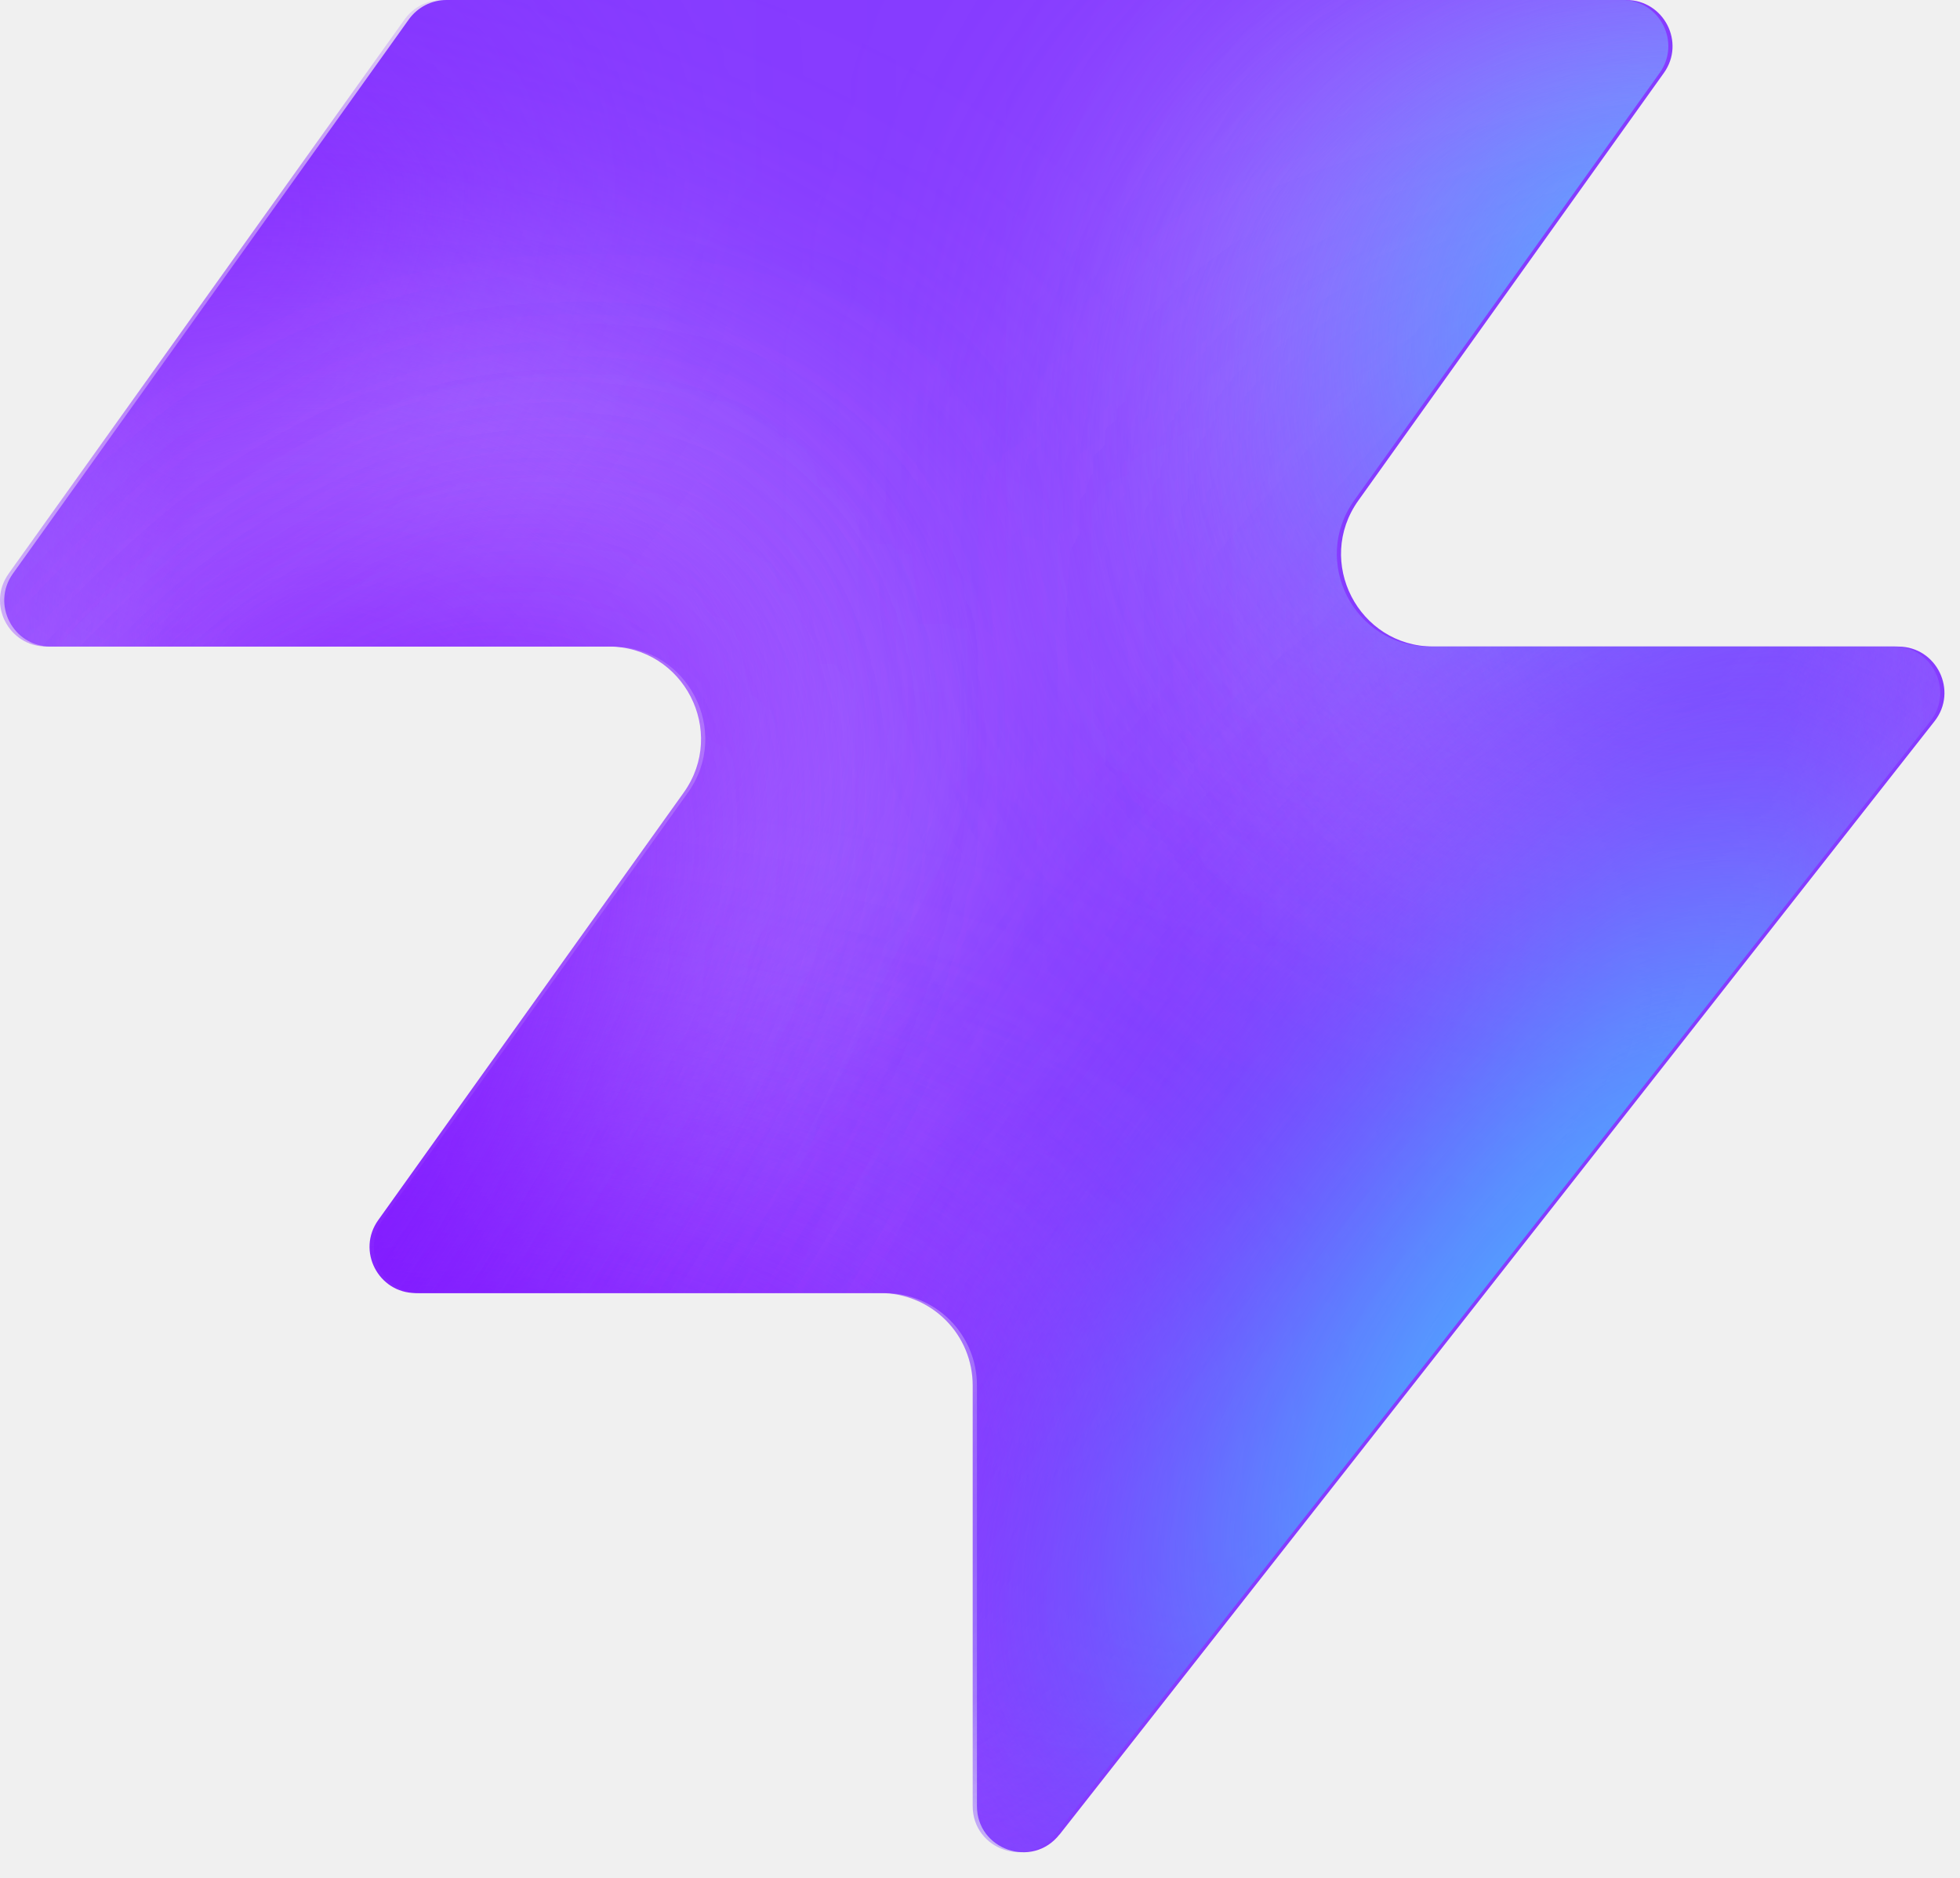
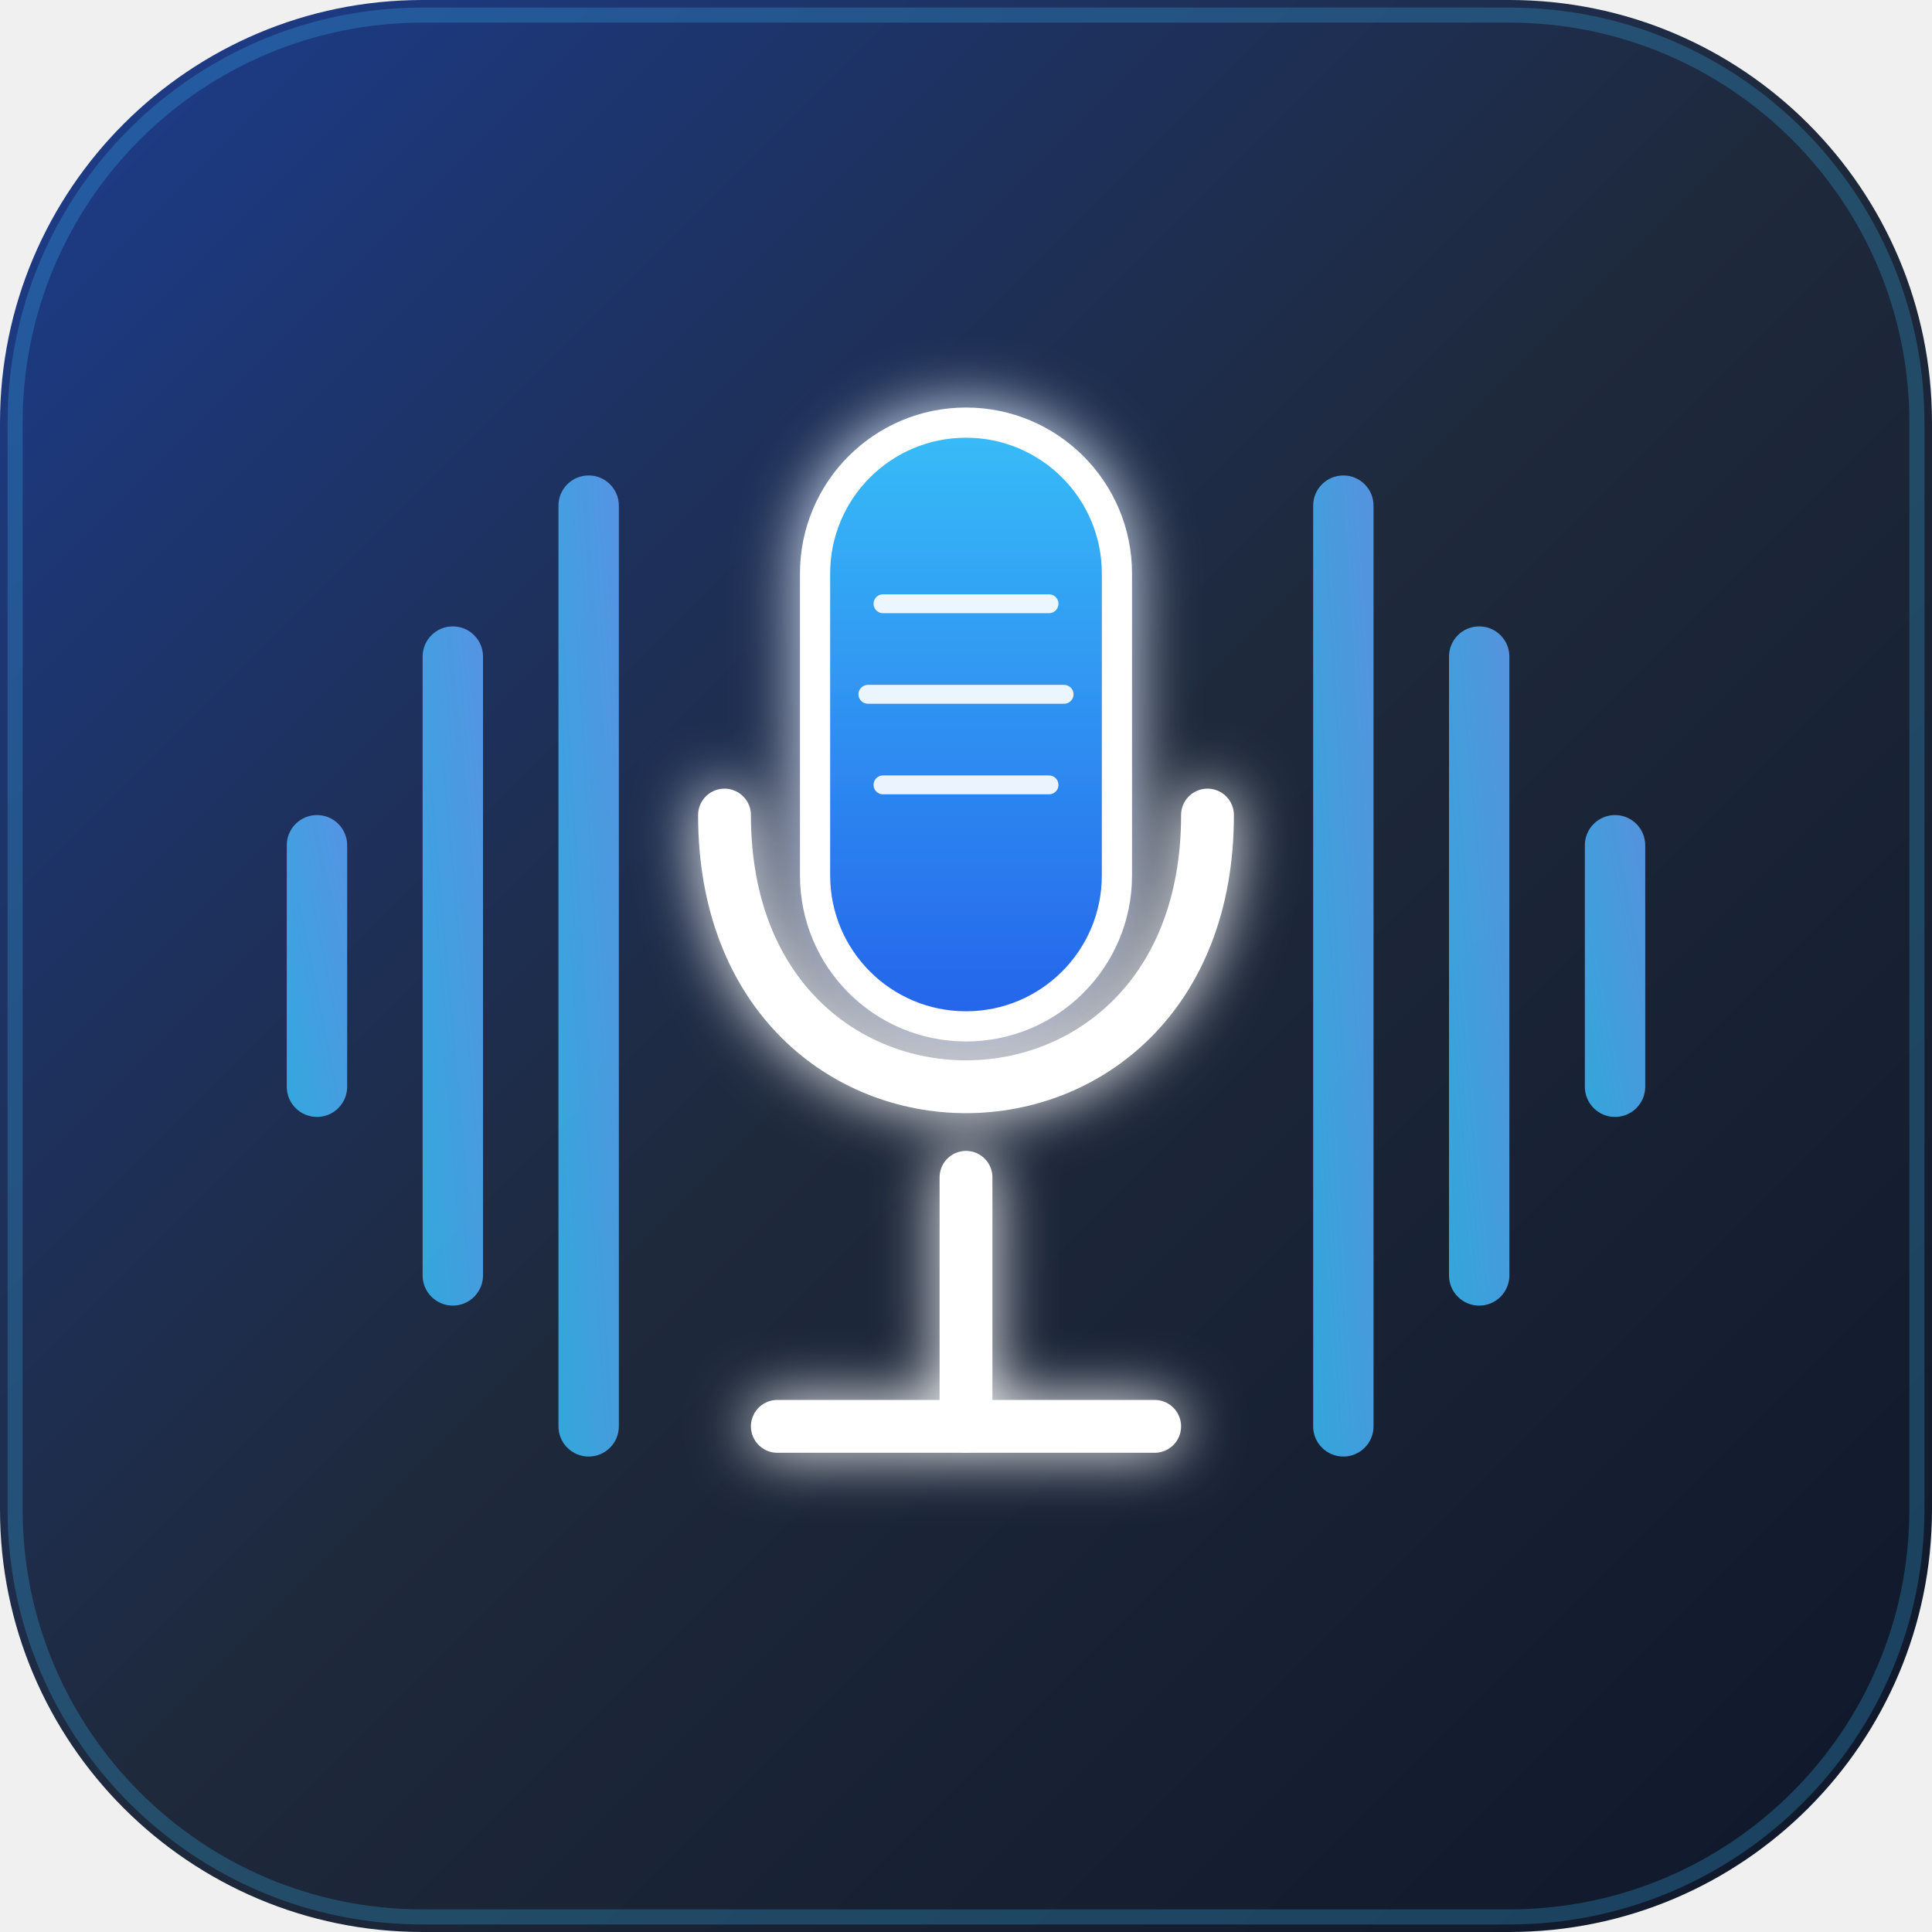
- <svg xmlns="http://www.w3.org/2000/svg" width="48" height="46" fill="none" viewBox="0 0 48 46">
-   <path fill="#863bff" d="M25.946 44.938c-.664.845-2.021.375-2.021-.698V33.937a2.26 2.26 0 0 0-2.262-2.262H10.287c-.92 0-1.456-1.04-.92-1.788l7.48-10.471c1.07-1.497 0-3.578-1.842-3.578H1.237c-.92 0-1.456-1.04-.92-1.788L10.013.474c.214-.297.556-.474.92-.474h28.894c.92 0 1.456 1.04.92 1.788l-7.48 10.471c-1.07 1.498 0 3.579 1.842 3.579h11.377c.943 0 1.473 1.088.89 1.83L25.947 44.94z" style="fill:#863bff;fill:color(display-p3 .525 .23 1);fill-opacity:1" />
-   <mask id="a" width="48" height="46" x="0" y="0" maskUnits="userSpaceOnUse" style="mask-type:alpha">
-     <path fill="#000" d="M25.842 44.938c-.664.844-2.021.375-2.021-.698V33.937a2.26 2.26 0 0 0-2.262-2.262H10.183c-.92 0-1.456-1.04-.92-1.788l7.48-10.471c1.07-1.498 0-3.579-1.842-3.579H1.133c-.92 0-1.456-1.04-.92-1.787L9.91.473c.214-.297.556-.474.92-.474h28.894c.92 0 1.456 1.04.92 1.788l-7.48 10.471c-1.07 1.498 0 3.578 1.842 3.578h11.377c.943 0 1.473 1.088.89 1.832L25.843 44.94z" style="fill:#000;fill-opacity:1" />
-   </mask>
-   <g mask="url(#a)">
-     <g filter="url(#b)">
-       <ellipse cx="5.508" cy="14.704" fill="#ede6ff" rx="5.508" ry="14.704" style="fill:#ede6ff;fill:color(display-p3 .927 .903 1);fill-opacity:1" transform="matrix(.00324 1 1 -.00324 -4.47 31.516)" />
-     </g>
-     <g filter="url(#c)">
-       <ellipse cx="10.399" cy="29.851" fill="#ede6ff" rx="10.399" ry="29.851" style="fill:#ede6ff;fill:color(display-p3 .927 .903 1);fill-opacity:1" transform="matrix(.00324 1 1 -.00324 -39.328 7.883)" />
-     </g>
-     <g filter="url(#d)">
-       <ellipse cx="5.508" cy="30.487" fill="#7e14ff" rx="5.508" ry="30.487" style="fill:#7e14ff;fill:color(display-p3 .492 .077 1);fill-opacity:1" transform="rotate(89.814 -25.913 -14.639)scale(1 -1)" />
-     </g>
-     <g filter="url(#e)">
-       <ellipse cx="5.508" cy="30.599" fill="#7e14ff" rx="5.508" ry="30.599" style="fill:#7e14ff;fill:color(display-p3 .492 .077 1);fill-opacity:1" transform="rotate(89.814 -32.644 -3.334)scale(1 -1)" />
-     </g>
-     <g filter="url(#f)">
-       <ellipse cx="5.508" cy="30.599" fill="#7e14ff" rx="5.508" ry="30.599" style="fill:#7e14ff;fill:color(display-p3 .492 .077 1);fill-opacity:1" transform="matrix(.00324 1 1 -.00324 -34.34 30.47)" />
-     </g>
-     <g filter="url(#g)">
-       <ellipse cx="14.072" cy="22.078" fill="#ede6ff" rx="14.072" ry="22.078" style="fill:#ede6ff;fill:color(display-p3 .927 .903 1);fill-opacity:1" transform="rotate(93.35 24.506 48.493)scale(-1 1)" />
-     </g>
-     <g filter="url(#h)">
-       <ellipse cx="3.47" cy="21.501" fill="#7e14ff" rx="3.47" ry="21.501" style="fill:#7e14ff;fill:color(display-p3 .492 .077 1);fill-opacity:1" transform="rotate(89.009 28.708 47.59)scale(-1 1)" />
-     </g>
-     <g filter="url(#i)">
-       <ellipse cx="3.47" cy="21.501" fill="#7e14ff" rx="3.47" ry="21.501" style="fill:#7e14ff;fill:color(display-p3 .492 .077 1);fill-opacity:1" transform="rotate(89.009 28.708 47.59)scale(-1 1)" />
-     </g>
-     <g filter="url(#j)">
-       <ellipse cx=".387" cy="8.972" fill="#7e14ff" rx="4.407" ry="29.108" style="fill:#7e14ff;fill:color(display-p3 .492 .077 1);fill-opacity:1" transform="rotate(39.51 .387 8.972)" />
-     </g>
-     <g filter="url(#k)">
-       <ellipse cx="47.523" cy="-6.092" fill="#7e14ff" rx="4.407" ry="29.108" style="fill:#7e14ff;fill:color(display-p3 .492 .077 1);fill-opacity:1" transform="rotate(37.892 47.523 -6.092)" />
-     </g>
-     <g filter="url(#l)">
-       <ellipse cx="41.412" cy="6.333" fill="#47bfff" rx="5.971" ry="9.665" style="fill:#47bfff;fill:color(display-p3 .28 .748 1);fill-opacity:1" transform="rotate(37.892 41.412 6.333)" />
-     </g>
-     <g filter="url(#m)">
-       <ellipse cx="-1.879" cy="38.332" fill="#7e14ff" rx="4.407" ry="29.108" style="fill:#7e14ff;fill:color(display-p3 .492 .077 1);fill-opacity:1" transform="rotate(37.892 -1.88 38.332)" />
-     </g>
-     <g filter="url(#n)">
-       <ellipse cx="-1.879" cy="38.332" fill="#7e14ff" rx="4.407" ry="29.108" style="fill:#7e14ff;fill:color(display-p3 .492 .077 1);fill-opacity:1" transform="rotate(37.892 -1.88 38.332)" />
-     </g>
-     <g filter="url(#o)">
-       <ellipse cx="35.651" cy="29.907" fill="#7e14ff" rx="4.407" ry="29.108" style="fill:#7e14ff;fill:color(display-p3 .492 .077 1);fill-opacity:1" transform="rotate(37.892 35.651 29.907)" />
-     </g>
-     <g filter="url(#p)">
-       <ellipse cx="38.418" cy="32.4" fill="#47bfff" rx="5.971" ry="15.297" style="fill:#47bfff;fill:color(display-p3 .28 .748 1);fill-opacity:1" transform="rotate(37.892 38.418 32.4)" />
-     </g>
-   </g>
+ <svg xmlns="http://www.w3.org/2000/svg" viewBox="0 0 512 512" width="100%" height="100%">
  <defs>
-     <filter id="b" width="60.045" height="41.654" x="-19.77" y="16.149" color-interpolation-filters="sRGB" filterUnits="userSpaceOnUse">
-       <feFlood flood-opacity="0" result="BackgroundImageFix" />
-       <feBlend in="SourceGraphic" in2="BackgroundImageFix" result="shape" />
-       <feGaussianBlur result="effect1_foregroundBlur_2002_17158" stdDeviation="7.659" />
-     </filter>
-     <filter id="c" width="90.34" height="51.437" x="-54.613" y="-7.533" color-interpolation-filters="sRGB" filterUnits="userSpaceOnUse">
-       <feFlood flood-opacity="0" result="BackgroundImageFix" />
-       <feBlend in="SourceGraphic" in2="BackgroundImageFix" result="shape" />
-       <feGaussianBlur result="effect1_foregroundBlur_2002_17158" stdDeviation="7.659" />
-     </filter>
-     <filter id="d" width="79.355" height="29.4" x="-49.64" y="2.03" color-interpolation-filters="sRGB" filterUnits="userSpaceOnUse">
-       <feFlood flood-opacity="0" result="BackgroundImageFix" />
-       <feBlend in="SourceGraphic" in2="BackgroundImageFix" result="shape" />
-       <feGaussianBlur result="effect1_foregroundBlur_2002_17158" stdDeviation="4.596" />
-     </filter>
-     <filter id="e" width="79.579" height="29.4" x="-45.045" y="20.029" color-interpolation-filters="sRGB" filterUnits="userSpaceOnUse">
-       <feFlood flood-opacity="0" result="BackgroundImageFix" />
-       <feBlend in="SourceGraphic" in2="BackgroundImageFix" result="shape" />
-       <feGaussianBlur result="effect1_foregroundBlur_2002_17158" stdDeviation="4.596" />
-     </filter>
-     <filter id="f" width="79.579" height="29.4" x="-43.513" y="21.178" color-interpolation-filters="sRGB" filterUnits="userSpaceOnUse">
-       <feFlood flood-opacity="0" result="BackgroundImageFix" />
-       <feBlend in="SourceGraphic" in2="BackgroundImageFix" result="shape" />
-       <feGaussianBlur result="effect1_foregroundBlur_2002_17158" stdDeviation="4.596" />
-     </filter>
-     <filter id="g" width="74.749" height="58.852" x="15.756" y="-17.901" color-interpolation-filters="sRGB" filterUnits="userSpaceOnUse">
-       <feFlood flood-opacity="0" result="BackgroundImageFix" />
-       <feBlend in="SourceGraphic" in2="BackgroundImageFix" result="shape" />
-       <feGaussianBlur result="effect1_foregroundBlur_2002_17158" stdDeviation="7.659" />
-     </filter>
-     <filter id="h" width="61.377" height="25.362" x="23.548" y="2.284" color-interpolation-filters="sRGB" filterUnits="userSpaceOnUse">
-       <feFlood flood-opacity="0" result="BackgroundImageFix" />
-       <feBlend in="SourceGraphic" in2="BackgroundImageFix" result="shape" />
-       <feGaussianBlur result="effect1_foregroundBlur_2002_17158" stdDeviation="4.596" />
-     </filter>
-     <filter id="i" width="61.377" height="25.362" x="23.548" y="2.284" color-interpolation-filters="sRGB" filterUnits="userSpaceOnUse">
-       <feFlood flood-opacity="0" result="BackgroundImageFix" />
-       <feBlend in="SourceGraphic" in2="BackgroundImageFix" result="shape" />
-       <feGaussianBlur result="effect1_foregroundBlur_2002_17158" stdDeviation="4.596" />
-     </filter>
-     <filter id="j" width="56.045" height="63.649" x="-27.636" y="-22.853" color-interpolation-filters="sRGB" filterUnits="userSpaceOnUse">
-       <feFlood flood-opacity="0" result="BackgroundImageFix" />
-       <feBlend in="SourceGraphic" in2="BackgroundImageFix" result="shape" />
-       <feGaussianBlur result="effect1_foregroundBlur_2002_17158" stdDeviation="4.596" />
-     </filter>
-     <filter id="k" width="54.814" height="64.646" x="20.116" y="-38.415" color-interpolation-filters="sRGB" filterUnits="userSpaceOnUse">
-       <feFlood flood-opacity="0" result="BackgroundImageFix" />
-       <feBlend in="SourceGraphic" in2="BackgroundImageFix" result="shape" />
-       <feGaussianBlur result="effect1_foregroundBlur_2002_17158" stdDeviation="4.596" />
-     </filter>
-     <filter id="l" width="33.541" height="35.313" x="24.641" y="-11.323" color-interpolation-filters="sRGB" filterUnits="userSpaceOnUse">
-       <feFlood flood-opacity="0" result="BackgroundImageFix" />
-       <feBlend in="SourceGraphic" in2="BackgroundImageFix" result="shape" />
-       <feGaussianBlur result="effect1_foregroundBlur_2002_17158" stdDeviation="4.596" />
-     </filter>
-     <filter id="m" width="54.814" height="64.646" x="-29.286" y="6.009" color-interpolation-filters="sRGB" filterUnits="userSpaceOnUse">
-       <feFlood flood-opacity="0" result="BackgroundImageFix" />
-       <feBlend in="SourceGraphic" in2="BackgroundImageFix" result="shape" />
-       <feGaussianBlur result="effect1_foregroundBlur_2002_17158" stdDeviation="4.596" />
-     </filter>
-     <filter id="n" width="54.814" height="64.646" x="-29.286" y="6.009" color-interpolation-filters="sRGB" filterUnits="userSpaceOnUse">
-       <feFlood flood-opacity="0" result="BackgroundImageFix" />
-       <feBlend in="SourceGraphic" in2="BackgroundImageFix" result="shape" />
-       <feGaussianBlur result="effect1_foregroundBlur_2002_17158" stdDeviation="4.596" />
-     </filter>
-     <filter id="o" width="54.814" height="64.646" x="8.244" y="-2.416" color-interpolation-filters="sRGB" filterUnits="userSpaceOnUse">
-       <feFlood flood-opacity="0" result="BackgroundImageFix" />
-       <feBlend in="SourceGraphic" in2="BackgroundImageFix" result="shape" />
-       <feGaussianBlur result="effect1_foregroundBlur_2002_17158" stdDeviation="4.596" />
-     </filter>
-     <filter id="p" width="39.409" height="43.623" x="18.713" y="10.588" color-interpolation-filters="sRGB" filterUnits="userSpaceOnUse">
-       <feFlood flood-opacity="0" result="BackgroundImageFix" />
-       <feBlend in="SourceGraphic" in2="BackgroundImageFix" result="shape" />
-       <feGaussianBlur result="effect1_foregroundBlur_2002_17158" stdDeviation="4.596" />
+     <linearGradient id="bgGrad" x1="0%" y1="0%" x2="100%" y2="100%">
+       <stop offset="0%" stop-color="#1d3d8f" />
+       <stop offset="50%" stop-color="#1e293b" />
+       <stop offset="100%" stop-color="#0f172a" />
+     </linearGradient>
+     <linearGradient id="micGrad" x1="0%" y1="0%" x2="0%" y2="100%">
+       <stop offset="0%" stop-color="#38bdf8" />
+       <stop offset="100%" stop-color="#2563eb" />
+     </linearGradient>
+     <linearGradient id="accentGrad" x1="0%" y1="100%" x2="100%" y2="0%">
+       <stop offset="0%" stop-color="#38bdf8" />
+       <stop offset="100%" stop-color="#60a5fa" />
+     </linearGradient>
+     <filter id="glow" x="-20%" y="-20%" width="140%" height="140%">
+       <feGaussianBlur stdDeviation="8" result="blur" />
+       <feComposite in="SourceGraphic" in2="blur" operator="over" />
    </filter>
  </defs>
+   <rect width="512" height="512" rx="112" fill="url(#bgGrad)" />
+   <rect width="504" height="504" x="4" y="4" rx="108" fill="none" stroke="rgba(56, 189, 248, 0.25)" stroke-width="4" />
+   <g fill="url(#accentGrad)" opacity="0.85">
+     <rect x="76" y="216" width="16" height="80" rx="8" />
+     <rect x="112" y="166" width="16" height="180" rx="8" />
+     <rect x="148" y="126" width="16" height="260" rx="8" />
+   </g>
+   <g filter="url(#glow)">
+     <rect x="216" y="112" width="80" height="160" rx="40" fill="url(#micGrad)" stroke="#ffffff" stroke-width="8" />
+     <line x1="234" y1="160" x2="278" y2="160" stroke="#ffffff" stroke-width="5" stroke-linecap="round" opacity="0.9" />
+     <line x1="230" y1="184" x2="282" y2="184" stroke="#ffffff" stroke-width="5" stroke-linecap="round" opacity="0.9" />
+     <line x1="234" y1="208" x2="278" y2="208" stroke="#ffffff" stroke-width="5" stroke-linecap="round" opacity="0.9" />
+     <path d="M192 216 C 192 312, 320 312, 320 216" fill="none" stroke="#ffffff" stroke-width="14" stroke-linecap="round" />
+     <line x1="256" y1="312" x2="256" y2="378" stroke="#ffffff" stroke-width="14" stroke-linecap="round" />
+     <line x1="206" y1="378" x2="306" y2="378" stroke="#ffffff" stroke-width="14" stroke-linecap="round" />
+   </g>
+   <g fill="url(#accentGrad)" opacity="0.85">
+     <rect x="348" y="126" width="16" height="260" rx="8" />
+     <rect x="384" y="166" width="16" height="180" rx="8" />
+     <rect x="420" y="216" width="16" height="80" rx="8" />
+   </g>
</svg>
